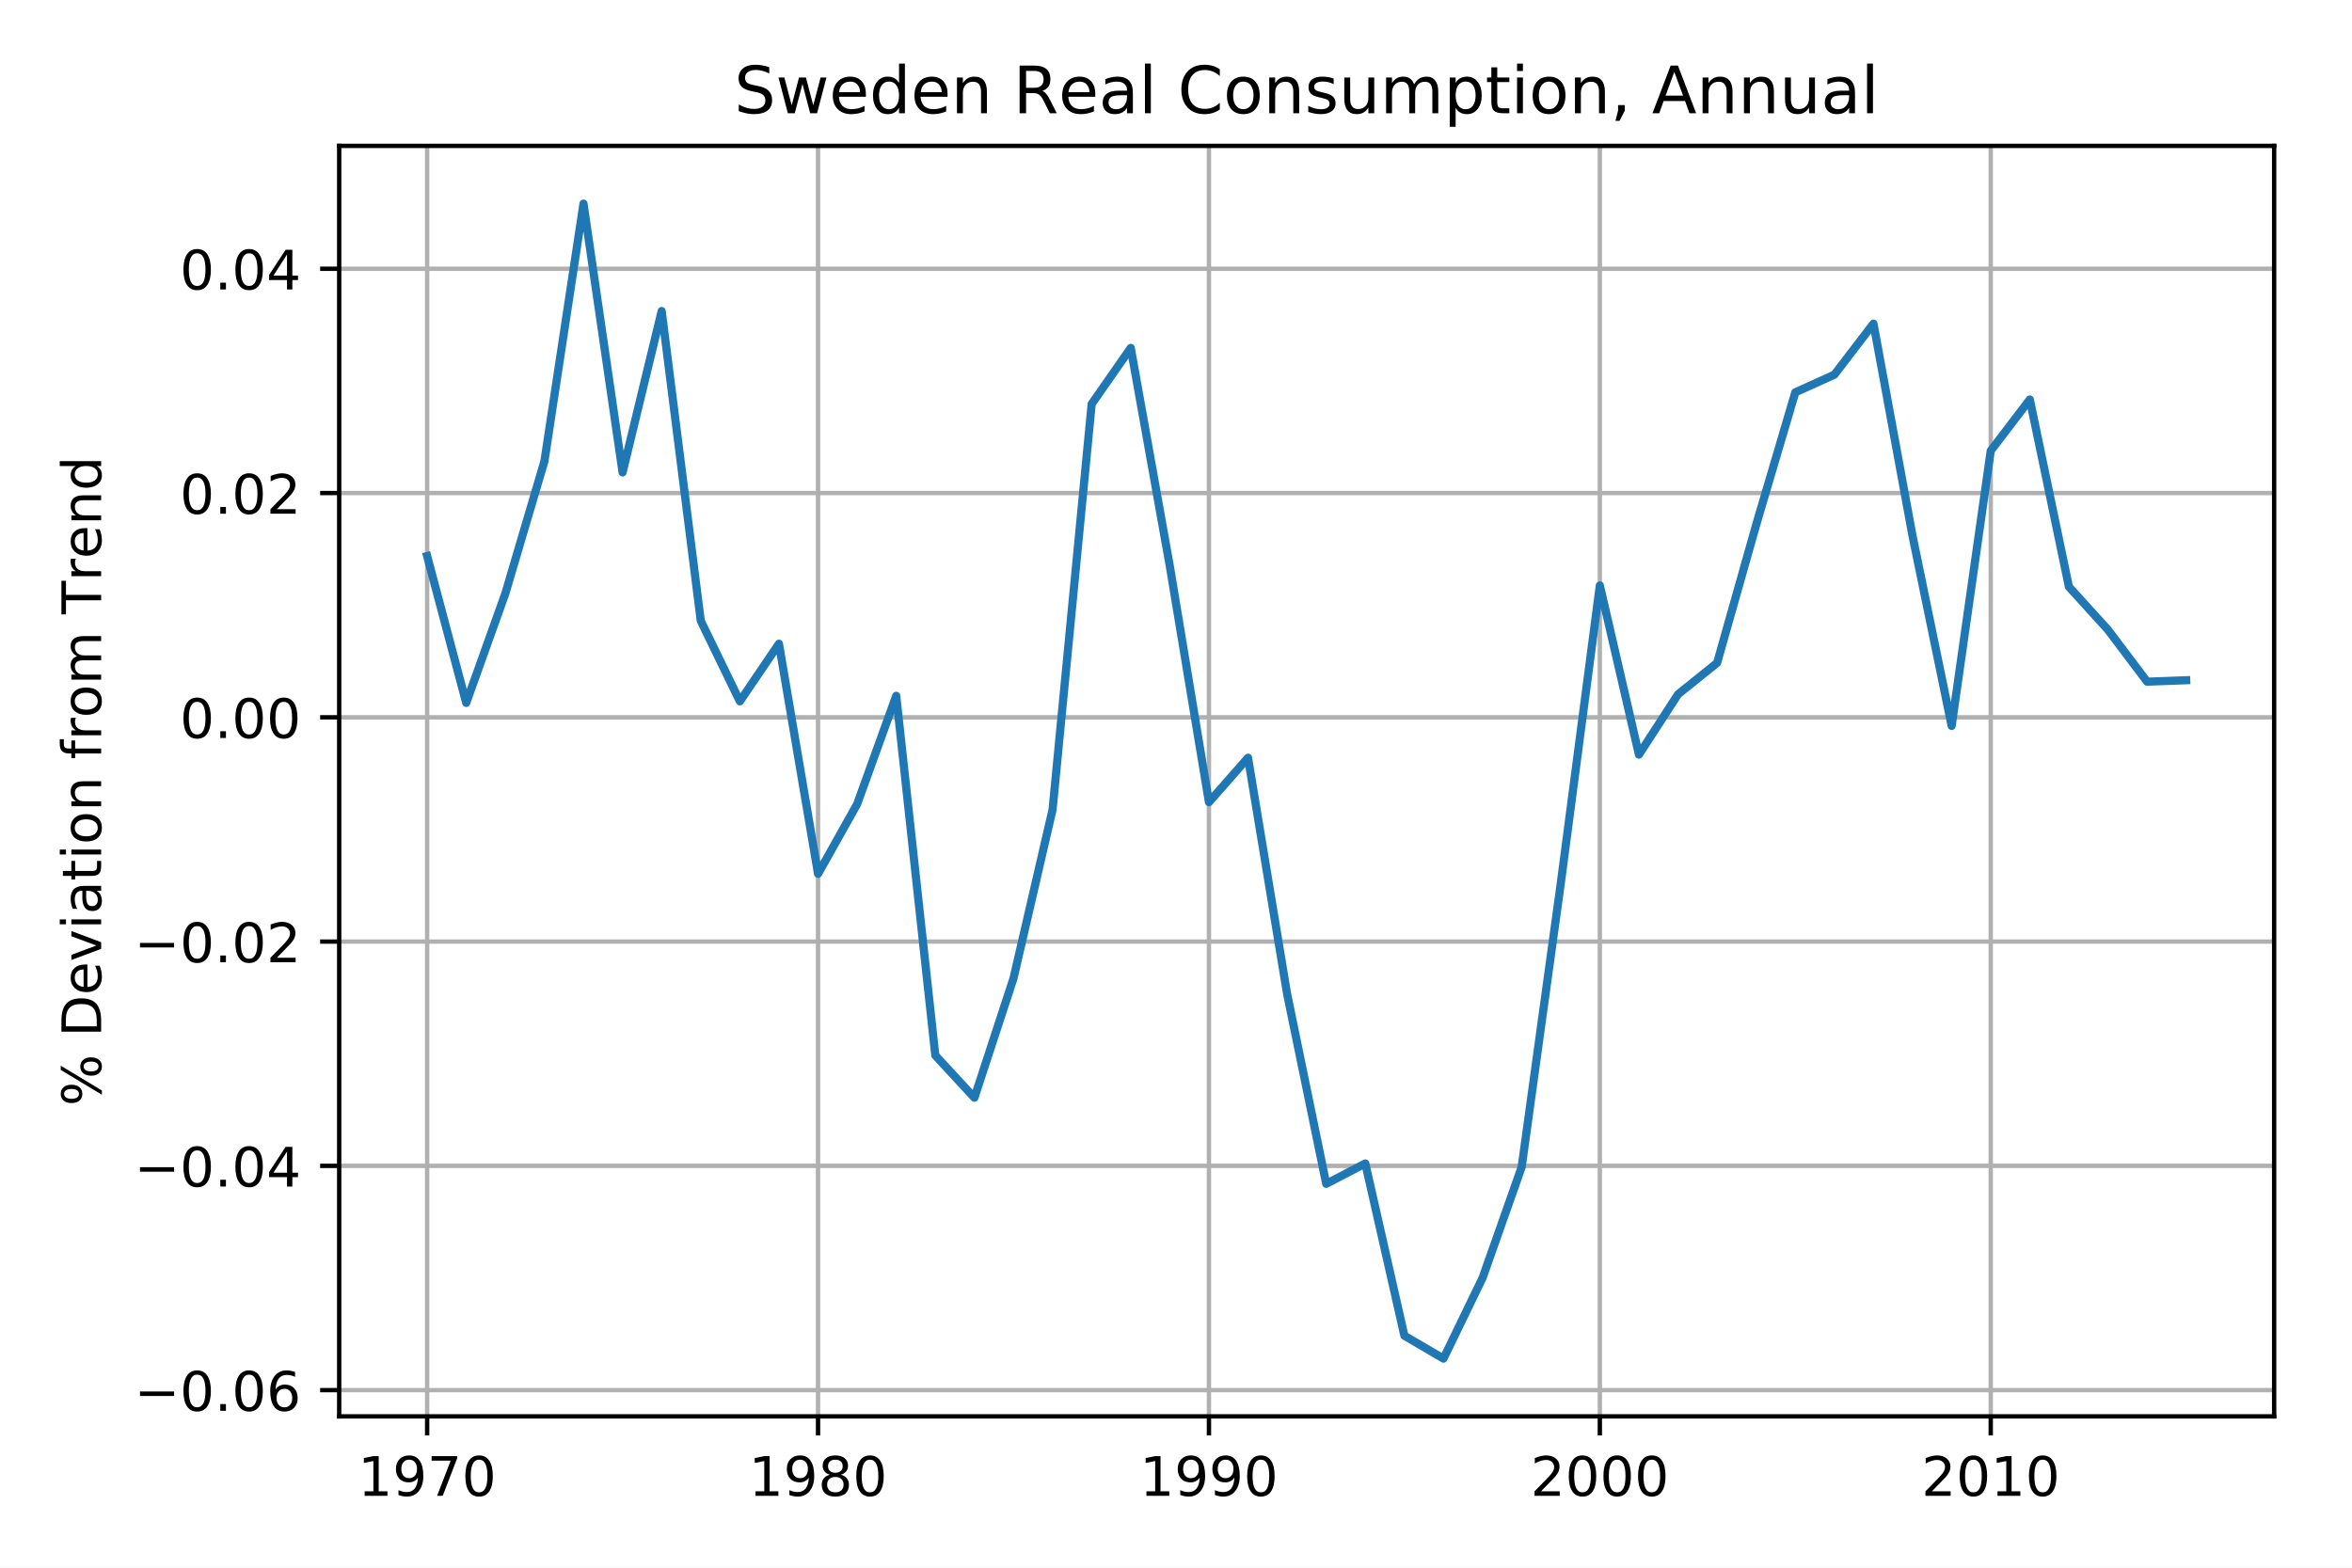
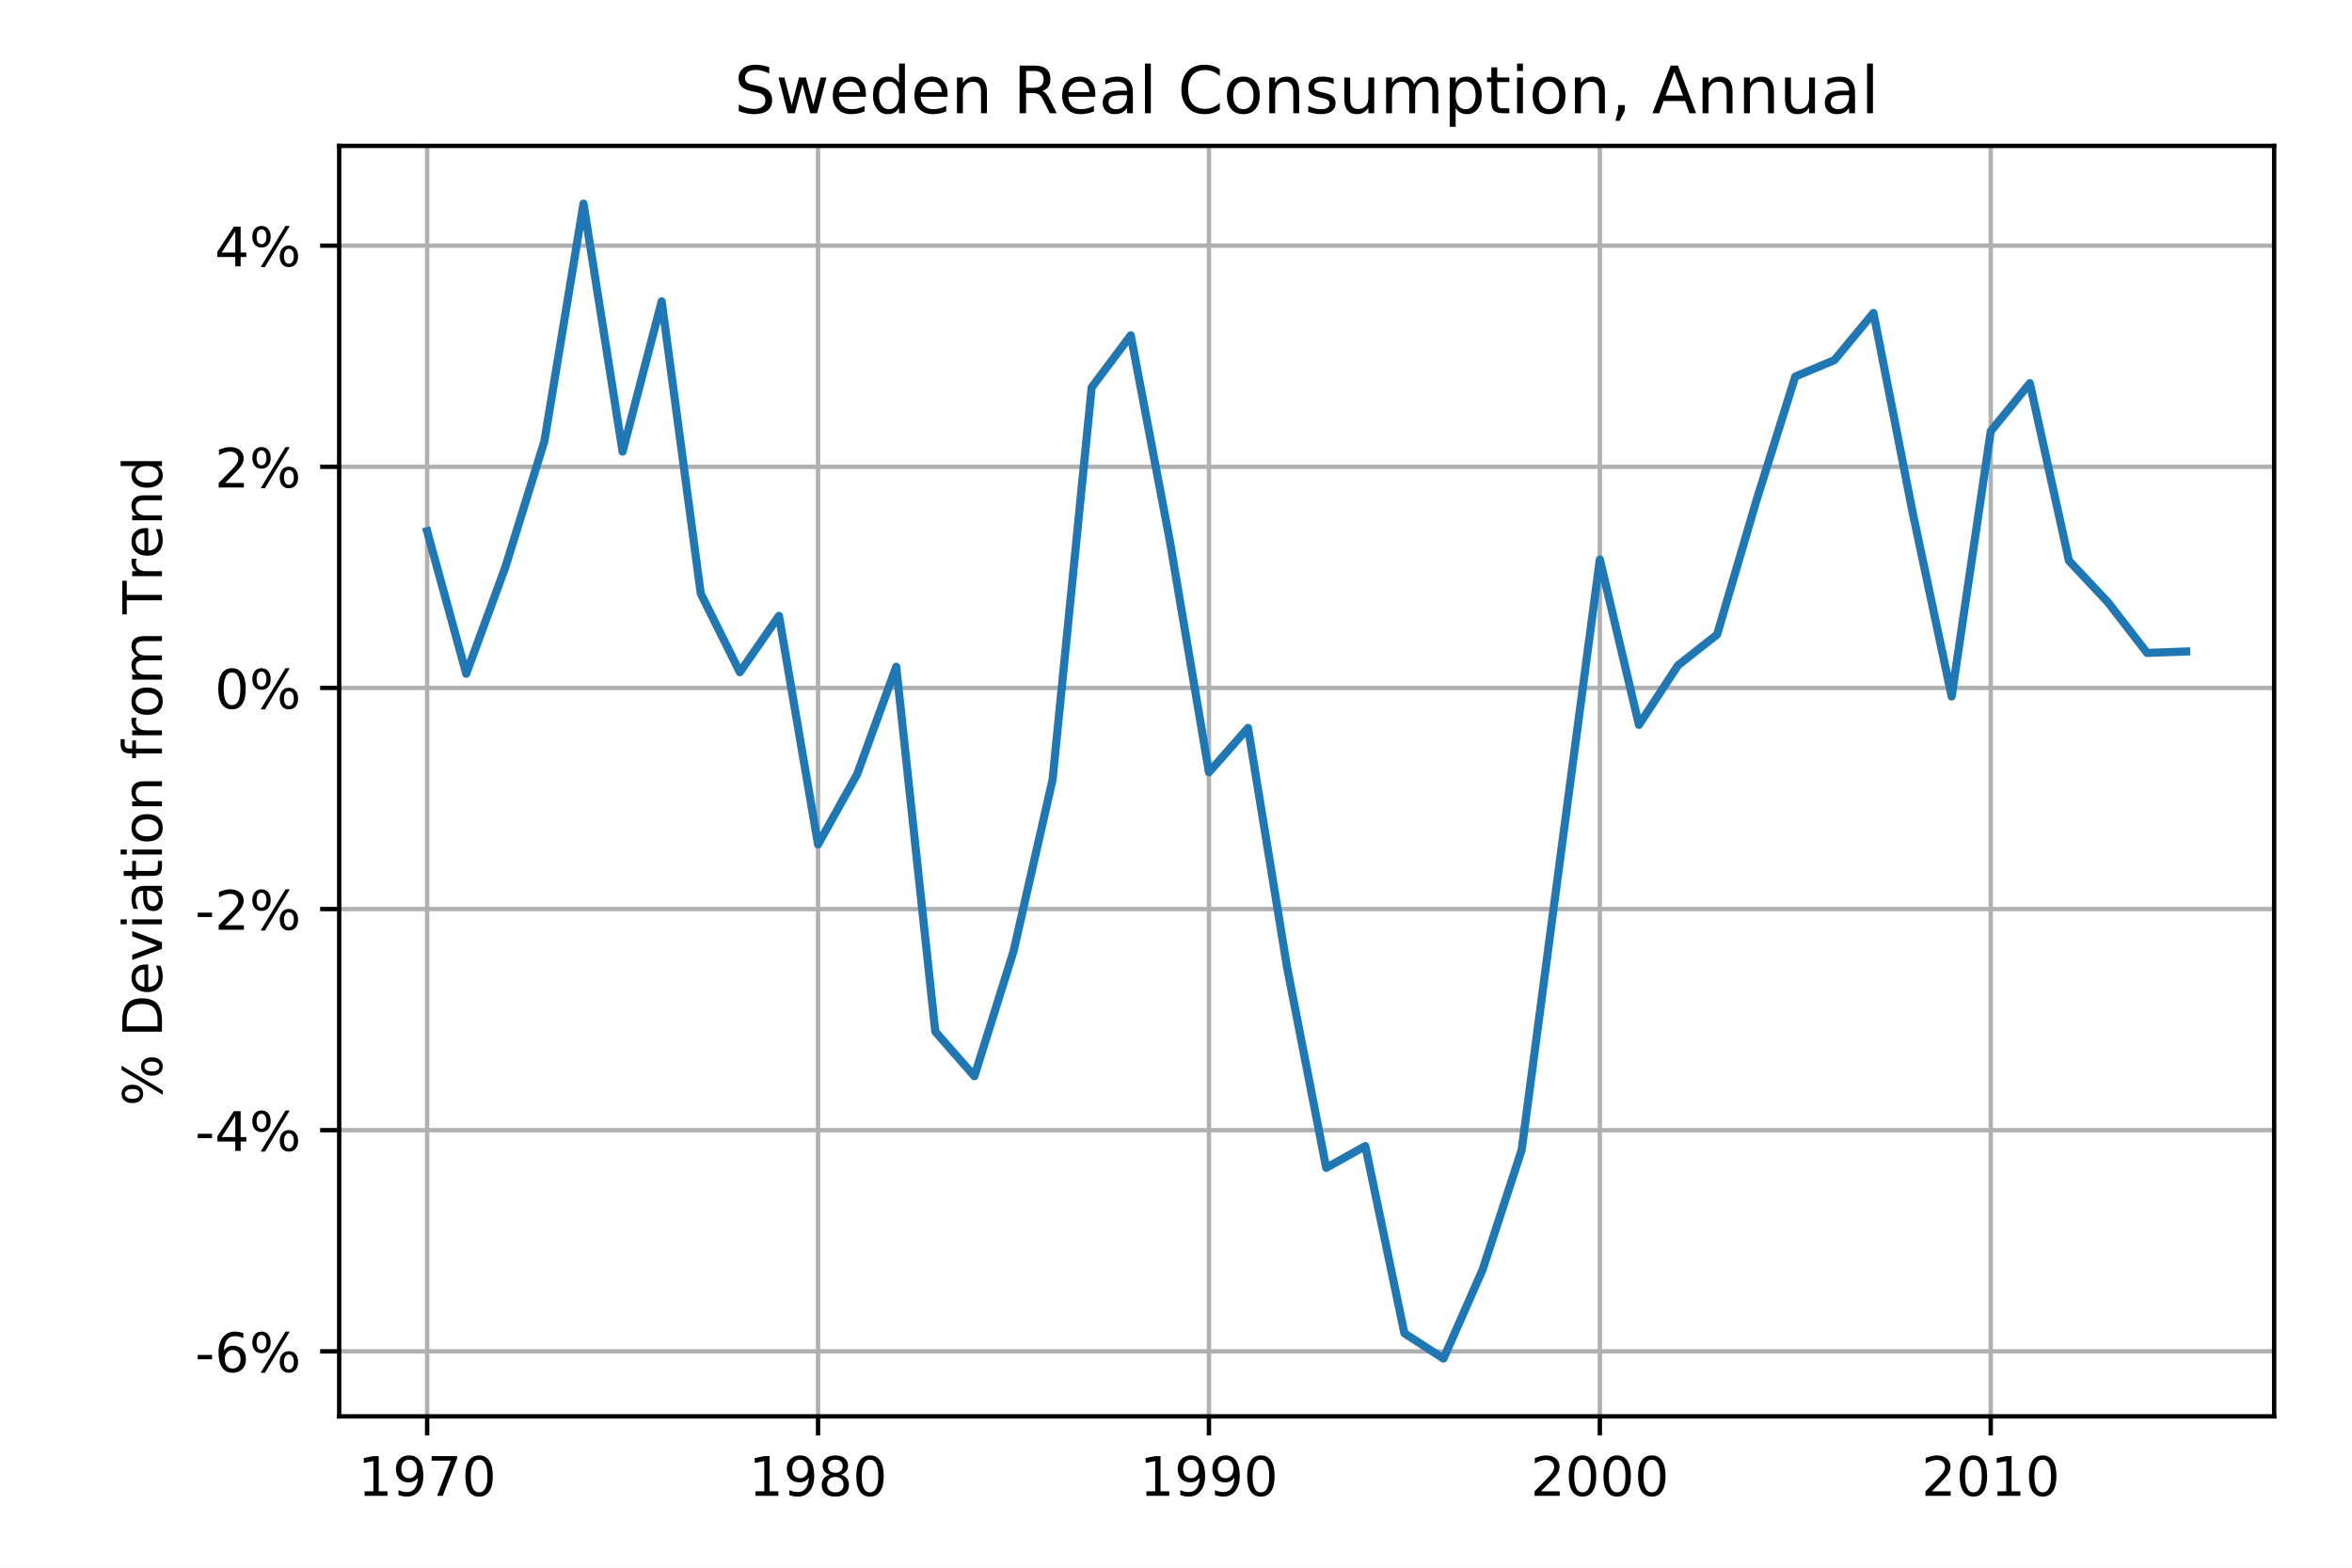
<svg xmlns="http://www.w3.org/2000/svg" xmlns:xlink="http://www.w3.org/1999/xlink" height="288pt" version="1.1" viewBox="0 0 432 288" width="432pt">
  <defs>
    <style type="text/css">
*{stroke-linecap:butt;stroke-linejoin:round;}
  </style>
  </defs>
  <g id="figure_1">
    <g id="patch_1">
      <path d="M 0 288  L 432 288  L 432 0  L 0 0  z " style="fill:#ffffff;" />
    </g>
    <g id="axes_1">
      <g id="patch_2">
        <path d="M 62.3 260.2  L 417.7 260.2  L 417.7 26.8  L 62.3 26.8  z " style="fill:#ffffff;" />
      </g>
      <g id="matplotlib.axis_1">
        <g id="xtick_1">
          <g id="line2d_1">
-             <path clip-path="url(#p69ec778a5d)" d="M 78.455 260.2  L 78.455 26.8  " style="fill:none;stroke:#b0b0b0;stroke-linecap:square;stroke-width:0.8;" />
+             <path clip-path="url(#pec4ce25c27)" d="M 78.455 260.2  L 78.455 26.8  " style="fill:none;stroke:#b0b0b0;stroke-linecap:square;stroke-width:0.8;" />
          </g>
          <g id="line2d_2">
            <defs>
-               <path d="M 0 0  L 0 3.5  " id="mdacb74a939" style="stroke:#000000;stroke-width:0.8;" />
-             </defs>
-             <g>
-               <use style="stroke:#000000;stroke-width:0.8;" x="78.455" xlink:href="#mdacb74a939" y="260.2" />
+               <path d="M 0 0  L 0 3.5  " id="m249a2554f3" style="stroke:#000000;stroke-width:0.8;" />
+             </defs>
+             <g>
+               <use style="stroke:#000000;stroke-width:0.8;" x="78.455" xlink:href="#m249a2554f3" y="260.2" />
            </g>
          </g>
          <g id="text_1">
            <defs>
              <path d="M 12.406 8.297  L 28.516 8.297  L 28.516 63.922  L 10.984 60.406  L 10.984 69.391  L 28.422 72.906  L 38.281 72.906  L 38.281 8.297  L 54.391 8.297  L 54.391 0  L 12.406 0  z " id="DejaVuSans-31" />
              <path d="M 10.984 1.516  L 10.984 10.5  Q 14.703 8.734 18.5 7.812  Q 22.312 6.891 25.984 6.891  Q 35.75 6.891 40.891 13.453  Q 46.047 20.016 46.781 33.406  Q 43.953 29.203 39.594 26.953  Q 35.25 24.703 29.984 24.703  Q 19.047 24.703 12.672 31.312  Q 6.297 37.938 6.297 49.422  Q 6.297 60.641 12.938 67.422  Q 19.578 74.219 30.609 74.219  Q 43.266 74.219 49.922 64.516  Q 56.594 54.828 56.594 36.375  Q 56.594 19.141 48.406 8.859  Q 40.234 -1.422 26.422 -1.422  Q 22.703 -1.422 18.891 -0.688  Q 15.094 0.047 10.984 1.516  z M 30.609 32.422  Q 37.25 32.422 41.125 36.953  Q 45.016 41.5 45.016 49.422  Q 45.016 57.281 41.125 61.844  Q 37.25 66.406 30.609 66.406  Q 23.969 66.406 20.094 61.844  Q 16.219 57.281 16.219 49.422  Q 16.219 41.5 20.094 36.953  Q 23.969 32.422 30.609 32.422  z " id="DejaVuSans-39" />
              <path d="M 8.203 72.906  L 55.078 72.906  L 55.078 68.703  L 28.609 0  L 18.312 0  L 43.219 64.594  L 8.203 64.594  z " id="DejaVuSans-37" />
              <path d="M 31.781 66.406  Q 24.172 66.406 20.328 58.906  Q 16.5 51.422 16.5 36.375  Q 16.5 21.391 20.328 13.891  Q 24.172 6.391 31.781 6.391  Q 39.453 6.391 43.281 13.891  Q 47.125 21.391 47.125 36.375  Q 47.125 51.422 43.281 58.906  Q 39.453 66.406 31.781 66.406  z M 31.781 74.219  Q 44.047 74.219 50.516 64.516  Q 56.984 54.828 56.984 36.375  Q 56.984 17.969 50.516 8.266  Q 44.047 -1.422 31.781 -1.422  Q 19.531 -1.422 13.062 8.266  Q 6.594 17.969 6.594 36.375  Q 6.594 54.828 13.062 64.516  Q 19.531 74.219 31.781 74.219  z " id="DejaVuSans-30" />
            </defs>
            <g transform="translate(65.72955 274.7984)scale(0.1 -0.1)">
              <use xlink:href="#DejaVuSans-31" />
              <use x="63.623" xlink:href="#DejaVuSans-39" />
              <use x="127.246" xlink:href="#DejaVuSans-37" />
              <use x="190.869" xlink:href="#DejaVuSans-30" />
            </g>
          </g>
        </g>
        <g id="xtick_2">
          <g id="line2d_3">
-             <path clip-path="url(#p69ec778a5d)" d="M 150.253 260.2  L 150.253 26.8  " style="fill:none;stroke:#b0b0b0;stroke-linecap:square;stroke-width:0.8;" />
+             <path clip-path="url(#pec4ce25c27)" d="M 150.253 260.2  L 150.253 26.8  " style="fill:none;stroke:#b0b0b0;stroke-linecap:square;stroke-width:0.8;" />
          </g>
          <g id="line2d_4">
            <g>
-               <use style="stroke:#000000;stroke-width:0.8;" x="150.253" xlink:href="#mdacb74a939" y="260.2" />
+               <use style="stroke:#000000;stroke-width:0.8;" x="150.253" xlink:href="#m249a2554f3" y="260.2" />
            </g>
          </g>
          <g id="text_2">
            <defs>
              <path d="M 31.781 34.625  Q 24.75 34.625 20.719 30.859  Q 16.703 27.094 16.703 20.516  Q 16.703 13.922 20.719 10.156  Q 24.75 6.391 31.781 6.391  Q 38.812 6.391 42.859 10.172  Q 46.922 13.969 46.922 20.516  Q 46.922 27.094 42.891 30.859  Q 38.875 34.625 31.781 34.625  z M 21.922 38.812  Q 15.578 40.375 12.031 44.719  Q 8.5 49.078 8.5 55.328  Q 8.5 64.062 14.719 69.141  Q 20.953 74.219 31.781 74.219  Q 42.672 74.219 48.875 69.141  Q 55.078 64.062 55.078 55.328  Q 55.078 49.078 51.531 44.719  Q 48 40.375 41.703 38.812  Q 48.828 37.156 52.797 32.312  Q 56.781 27.484 56.781 20.516  Q 56.781 9.906 50.312 4.234  Q 43.844 -1.422 31.781 -1.422  Q 19.734 -1.422 13.25 4.234  Q 6.781 9.906 6.781 20.516  Q 6.781 27.484 10.781 32.312  Q 14.797 37.156 21.922 38.812  z M 18.312 54.391  Q 18.312 48.734 21.844 45.562  Q 25.391 42.391 31.781 42.391  Q 38.141 42.391 41.719 45.562  Q 45.312 48.734 45.312 54.391  Q 45.312 60.062 41.719 63.234  Q 38.141 66.406 31.781 66.406  Q 25.391 66.406 21.844 63.234  Q 18.312 60.062 18.312 54.391  z " id="DejaVuSans-38" />
            </defs>
            <g transform="translate(137.5275 274.7984)scale(0.1 -0.1)">
              <use xlink:href="#DejaVuSans-31" />
              <use x="63.623" xlink:href="#DejaVuSans-39" />
              <use x="127.246" xlink:href="#DejaVuSans-38" />
              <use x="190.869" xlink:href="#DejaVuSans-30" />
            </g>
          </g>
        </g>
        <g id="xtick_3">
          <g id="line2d_5">
-             <path clip-path="url(#p69ec778a5d)" d="M 222.051 260.2  L 222.051 26.8  " style="fill:none;stroke:#b0b0b0;stroke-linecap:square;stroke-width:0.8;" />
+             <path clip-path="url(#pec4ce25c27)" d="M 222.051 260.2  L 222.051 26.8  " style="fill:none;stroke:#b0b0b0;stroke-linecap:square;stroke-width:0.8;" />
          </g>
          <g id="line2d_6">
            <g>
-               <use style="stroke:#000000;stroke-width:0.8;" x="222.051" xlink:href="#mdacb74a939" y="260.2" />
+               <use style="stroke:#000000;stroke-width:0.8;" x="222.051" xlink:href="#m249a2554f3" y="260.2" />
            </g>
          </g>
          <g id="text_3">
            <g transform="translate(209.3255 274.7984)scale(0.1 -0.1)">
              <use xlink:href="#DejaVuSans-31" />
              <use x="63.623" xlink:href="#DejaVuSans-39" />
              <use x="127.246" xlink:href="#DejaVuSans-39" />
              <use x="190.869" xlink:href="#DejaVuSans-30" />
            </g>
          </g>
        </g>
        <g id="xtick_4">
          <g id="line2d_7">
-             <path clip-path="url(#p69ec778a5d)" d="M 293.848 260.2  L 293.848 26.8  " style="fill:none;stroke:#b0b0b0;stroke-linecap:square;stroke-width:0.8;" />
+             <path clip-path="url(#pec4ce25c27)" d="M 293.848 260.2  L 293.848 26.8  " style="fill:none;stroke:#b0b0b0;stroke-linecap:square;stroke-width:0.8;" />
          </g>
          <g id="line2d_8">
            <g>
-               <use style="stroke:#000000;stroke-width:0.8;" x="293.848" xlink:href="#mdacb74a939" y="260.2" />
+               <use style="stroke:#000000;stroke-width:0.8;" x="293.848" xlink:href="#m249a2554f3" y="260.2" />
            </g>
          </g>
          <g id="text_4">
            <defs>
              <path d="M 19.188 8.297  L 53.609 8.297  L 53.609 0  L 7.328 0  L 7.328 8.297  Q 12.938 14.109 22.625 23.891  Q 32.328 33.688 34.812 36.531  Q 39.547 41.844 41.422 45.531  Q 43.312 49.219 43.312 52.781  Q 43.312 58.594 39.234 62.25  Q 35.156 65.922 28.609 65.922  Q 23.969 65.922 18.812 64.312  Q 13.672 62.703 7.812 59.422  L 7.812 69.391  Q 13.766 71.781 18.938 73  Q 24.125 74.219 28.422 74.219  Q 39.75 74.219 46.484 68.547  Q 53.219 62.891 53.219 53.422  Q 53.219 48.922 51.531 44.891  Q 49.859 40.875 45.406 35.406  Q 44.188 33.984 37.641 27.219  Q 31.109 20.453 19.188 8.297  z " id="DejaVuSans-32" />
            </defs>
            <g transform="translate(281.1235 274.7984)scale(0.1 -0.1)">
              <use xlink:href="#DejaVuSans-32" />
              <use x="63.623" xlink:href="#DejaVuSans-30" />
              <use x="127.246" xlink:href="#DejaVuSans-30" />
              <use x="190.869" xlink:href="#DejaVuSans-30" />
            </g>
          </g>
        </g>
        <g id="xtick_5">
          <g id="line2d_9">
-             <path clip-path="url(#p69ec778a5d)" d="M 365.646 260.2  L 365.646 26.8  " style="fill:none;stroke:#b0b0b0;stroke-linecap:square;stroke-width:0.8;" />
+             <path clip-path="url(#pec4ce25c27)" d="M 365.646 260.2  L 365.646 26.8  " style="fill:none;stroke:#b0b0b0;stroke-linecap:square;stroke-width:0.8;" />
          </g>
          <g id="line2d_10">
            <g>
-               <use style="stroke:#000000;stroke-width:0.8;" x="365.646" xlink:href="#mdacb74a939" y="260.2" />
+               <use style="stroke:#000000;stroke-width:0.8;" x="365.646" xlink:href="#m249a2554f3" y="260.2" />
            </g>
          </g>
          <g id="text_5">
            <g transform="translate(352.9215 274.7984)scale(0.1 -0.1)">
              <use xlink:href="#DejaVuSans-32" />
              <use x="63.623" xlink:href="#DejaVuSans-30" />
              <use x="127.246" xlink:href="#DejaVuSans-31" />
              <use x="190.869" xlink:href="#DejaVuSans-30" />
            </g>
          </g>
        </g>
      </g>
      <g id="matplotlib.axis_2">
        <g id="ytick_1">
          <g id="line2d_11">
-             <path clip-path="url(#p69ec778a5d)" d="M 62.3 255.379  L 417.7 255.379  " style="fill:none;stroke:#b0b0b0;stroke-linecap:square;stroke-width:0.8;" />
+             <path clip-path="url(#pec4ce25c27)" d="M 62.3 248.251  L 417.7 248.251  " style="fill:none;stroke:#b0b0b0;stroke-linecap:square;stroke-width:0.8;" />
          </g>
          <g id="line2d_12">
            <defs>
-               <path d="M 0 0  L -3.5 0  " id="mcf65c8794c" style="stroke:#000000;stroke-width:0.8;" />
-             </defs>
-             <g>
-               <use style="stroke:#000000;stroke-width:0.8;" x="62.3" xlink:href="#mcf65c8794c" y="255.379" />
+               <path d="M 0 0  L -3.5 0  " id="m19ac212d8f" style="stroke:#000000;stroke-width:0.8;" />
+             </defs>
+             <g>
+               <use style="stroke:#000000;stroke-width:0.8;" x="62.3" xlink:href="#m19ac212d8f" y="248.251" />
            </g>
          </g>
          <g id="text_6">
            <defs>
-               <path d="M 10.594 35.5  L 73.188 35.5  L 73.188 27.203  L 10.594 27.203  z " id="DejaVuSans-2212" />
-               <path d="M 10.688 12.406  L 21 12.406  L 21 0  L 10.688 0  z " id="DejaVuSans-2e" />
+               <path d="M 4.891 31.391  L 31.203 31.391  L 31.203 23.391  L 4.891 23.391  z " id="DejaVuSans-2d" />
              <path d="M 33.016 40.375  Q 26.375 40.375 22.484 35.828  Q 18.609 31.297 18.609 23.391  Q 18.609 15.531 22.484 10.953  Q 26.375 6.391 33.016 6.391  Q 39.656 6.391 43.531 10.953  Q 47.406 15.531 47.406 23.391  Q 47.406 31.297 43.531 35.828  Q 39.656 40.375 33.016 40.375  z M 52.594 71.297  L 52.594 62.312  Q 48.875 64.062 45.094 64.984  Q 41.312 65.922 37.594 65.922  Q 27.828 65.922 22.672 59.328  Q 17.531 52.734 16.797 39.406  Q 19.672 43.656 24.016 45.922  Q 28.375 48.188 33.594 48.188  Q 44.578 48.188 50.953 41.516  Q 57.328 34.859 57.328 23.391  Q 57.328 12.156 50.688 5.359  Q 44.047 -1.422 33.016 -1.422  Q 20.359 -1.422 13.672 8.266  Q 6.984 17.969 6.984 36.375  Q 6.984 53.656 15.188 63.938  Q 23.391 74.219 37.203 74.219  Q 40.922 74.219 44.703 73.484  Q 48.484 72.75 52.594 71.297  z " id="DejaVuSans-36" />
-             </defs>
-             <g transform="translate(24.65469 259.1783)scale(0.1 -0.1)">
-               <use xlink:href="#DejaVuSans-2212" />
-               <use x="83.789" xlink:href="#DejaVuSans-30" />
-               <use x="147.412" xlink:href="#DejaVuSans-2e" />
-               <use x="179.199" xlink:href="#DejaVuSans-30" />
-               <use x="242.822" xlink:href="#DejaVuSans-36" />
+               <path d="M 72.703 32.078  Q 68.453 32.078 66.031 28.469  Q 63.625 24.859 63.625 18.406  Q 63.625 12.062 66.031 8.422  Q 68.453 4.781 72.703 4.781  Q 76.859 4.781 79.266 8.422  Q 81.688 12.062 81.688 18.406  Q 81.688 24.812 79.266 28.438  Q 76.859 32.078 72.703 32.078  z M 72.703 38.281  Q 80.422 38.281 84.953 32.906  Q 89.5 27.547 89.5 18.406  Q 89.5 9.281 84.938 3.922  Q 80.375 -1.422 72.703 -1.422  Q 64.891 -1.422 60.344 3.922  Q 55.812 9.281 55.812 18.406  Q 55.812 27.594 60.375 32.938  Q 64.938 38.281 72.703 38.281  z M 22.312 68.016  Q 18.109 68.016 15.688 64.375  Q 13.281 60.75 13.281 54.391  Q 13.281 47.953 15.672 44.328  Q 18.062 40.719 22.312 40.719  Q 26.562 40.719 28.969 44.328  Q 31.391 47.953 31.391 54.391  Q 31.391 60.688 28.953 64.344  Q 26.516 68.016 22.312 68.016  z M 66.406 74.219  L 74.219 74.219  L 28.609 -1.422  L 20.797 -1.422  z M 22.312 74.219  Q 30.031 74.219 34.609 68.875  Q 39.203 63.531 39.203 54.391  Q 39.203 45.172 34.641 39.844  Q 30.078 34.516 22.312 34.516  Q 14.547 34.516 10.031 39.859  Q 5.516 45.219 5.516 54.391  Q 5.516 63.484 10.047 68.844  Q 14.594 74.219 22.312 74.219  z " id="DejaVuSans-25" />
+             </defs>
+             <g transform="translate(35.82812 252.0507)scale(0.1 -0.1)">
+               <use xlink:href="#DejaVuSans-2d" />
+               <use x="36.084" xlink:href="#DejaVuSans-36" />
+               <use x="99.707" xlink:href="#DejaVuSans-25" />
            </g>
          </g>
        </g>
        <g id="ytick_2">
          <g id="line2d_13">
-             <path clip-path="url(#p69ec778a5d)" d="M 62.3 214.178  L 417.7 214.178  " style="fill:none;stroke:#b0b0b0;stroke-linecap:square;stroke-width:0.8;" />
+             <path clip-path="url(#pec4ce25c27)" d="M 62.3 207.627  L 417.7 207.627  " style="fill:none;stroke:#b0b0b0;stroke-linecap:square;stroke-width:0.8;" />
          </g>
          <g id="line2d_14">
            <g>
-               <use style="stroke:#000000;stroke-width:0.8;" x="62.3" xlink:href="#mcf65c8794c" y="214.178" />
+               <use style="stroke:#000000;stroke-width:0.8;" x="62.3" xlink:href="#m19ac212d8f" y="207.627" />
            </g>
          </g>
          <g id="text_7">
            <defs>
              <path d="M 37.797 64.312  L 12.891 25.391  L 37.797 25.391  z M 35.203 72.906  L 47.609 72.906  L 47.609 25.391  L 58.016 25.391  L 58.016 17.188  L 47.609 17.188  L 47.609 0  L 37.797 0  L 37.797 17.188  L 4.891 17.188  L 4.891 26.703  z " id="DejaVuSans-34" />
            </defs>
-             <g transform="translate(24.65469 217.9771)scale(0.1 -0.1)">
-               <use xlink:href="#DejaVuSans-2212" />
-               <use x="83.789" xlink:href="#DejaVuSans-30" />
-               <use x="147.412" xlink:href="#DejaVuSans-2e" />
-               <use x="179.199" xlink:href="#DejaVuSans-30" />
-               <use x="242.822" xlink:href="#DejaVuSans-34" />
+             <g transform="translate(35.82812 211.4265)scale(0.1 -0.1)">
+               <use xlink:href="#DejaVuSans-2d" />
+               <use x="36.084" xlink:href="#DejaVuSans-34" />
+               <use x="99.707" xlink:href="#DejaVuSans-25" />
            </g>
          </g>
        </g>
        <g id="ytick_3">
          <g id="line2d_15">
-             <path clip-path="url(#p69ec778a5d)" d="M 62.3 172.977  L 417.7 172.977  " style="fill:none;stroke:#b0b0b0;stroke-linecap:square;stroke-width:0.8;" />
+             <path clip-path="url(#pec4ce25c27)" d="M 62.3 167.003  L 417.7 167.003  " style="fill:none;stroke:#b0b0b0;stroke-linecap:square;stroke-width:0.8;" />
          </g>
          <g id="line2d_16">
            <g>
-               <use style="stroke:#000000;stroke-width:0.8;" x="62.3" xlink:href="#mcf65c8794c" y="172.977" />
+               <use style="stroke:#000000;stroke-width:0.8;" x="62.3" xlink:href="#m19ac212d8f" y="167.003" />
            </g>
          </g>
          <g id="text_8">
-             <g transform="translate(24.65469 176.776)scale(0.1 -0.1)">
-               <use xlink:href="#DejaVuSans-2212" />
-               <use x="83.789" xlink:href="#DejaVuSans-30" />
-               <use x="147.412" xlink:href="#DejaVuSans-2e" />
-               <use x="179.199" xlink:href="#DejaVuSans-30" />
-               <use x="242.822" xlink:href="#DejaVuSans-32" />
+             <g transform="translate(35.82812 170.8023)scale(0.1 -0.1)">
+               <use xlink:href="#DejaVuSans-2d" />
+               <use x="36.084" xlink:href="#DejaVuSans-32" />
+               <use x="99.707" xlink:href="#DejaVuSans-25" />
            </g>
          </g>
        </g>
        <g id="ytick_4">
          <g id="line2d_17">
-             <path clip-path="url(#p69ec778a5d)" d="M 62.3 131.776  L 417.7 131.776  " style="fill:none;stroke:#b0b0b0;stroke-linecap:square;stroke-width:0.8;" />
+             <path clip-path="url(#pec4ce25c27)" d="M 62.3 126.379  L 417.7 126.379  " style="fill:none;stroke:#b0b0b0;stroke-linecap:square;stroke-width:0.8;" />
          </g>
          <g id="line2d_18">
            <g>
-               <use style="stroke:#000000;stroke-width:0.8;" x="62.3" xlink:href="#mcf65c8794c" y="131.776" />
+               <use style="stroke:#000000;stroke-width:0.8;" x="62.3" xlink:href="#m19ac212d8f" y="126.379" />
            </g>
          </g>
          <g id="text_9">
-             <g transform="translate(33.03437 135.5749)scale(0.1 -0.1)">
+             <g transform="translate(39.43594 130.1781)scale(0.1 -0.1)">
              <use xlink:href="#DejaVuSans-30" />
-               <use x="63.623" xlink:href="#DejaVuSans-2e" />
-               <use x="95.41" xlink:href="#DejaVuSans-30" />
-               <use x="159.033" xlink:href="#DejaVuSans-30" />
+               <use x="63.623" xlink:href="#DejaVuSans-25" />
            </g>
          </g>
        </g>
        <g id="ytick_5">
          <g id="line2d_19">
-             <path clip-path="url(#p69ec778a5d)" d="M 62.3 90.575  L 417.7 90.575  " style="fill:none;stroke:#b0b0b0;stroke-linecap:square;stroke-width:0.8;" />
+             <path clip-path="url(#pec4ce25c27)" d="M 62.3 85.755  L 417.7 85.755  " style="fill:none;stroke:#b0b0b0;stroke-linecap:square;stroke-width:0.8;" />
          </g>
          <g id="line2d_20">
            <g>
-               <use style="stroke:#000000;stroke-width:0.8;" x="62.3" xlink:href="#mcf65c8794c" y="90.575" />
+               <use style="stroke:#000000;stroke-width:0.8;" x="62.3" xlink:href="#m19ac212d8f" y="85.755" />
            </g>
          </g>
          <g id="text_10">
-             <g transform="translate(33.03437 94.37381)scale(0.1 -0.1)">
-               <use xlink:href="#DejaVuSans-30" />
-               <use x="63.623" xlink:href="#DejaVuSans-2e" />
-               <use x="95.41" xlink:href="#DejaVuSans-30" />
-               <use x="159.033" xlink:href="#DejaVuSans-32" />
+             <g transform="translate(39.43594 89.55387)scale(0.1 -0.1)">
+               <use xlink:href="#DejaVuSans-32" />
+               <use x="63.623" xlink:href="#DejaVuSans-25" />
            </g>
          </g>
        </g>
        <g id="ytick_6">
          <g id="line2d_21">
-             <path clip-path="url(#p69ec778a5d)" d="M 62.3 49.373  L 417.7 49.373  " style="fill:none;stroke:#b0b0b0;stroke-linecap:square;stroke-width:0.8;" />
+             <path clip-path="url(#pec4ce25c27)" d="M 62.3 45.13  L 417.7 45.13  " style="fill:none;stroke:#b0b0b0;stroke-linecap:square;stroke-width:0.8;" />
          </g>
          <g id="line2d_22">
            <g>
-               <use style="stroke:#000000;stroke-width:0.8;" x="62.3" xlink:href="#mcf65c8794c" y="49.373" />
+               <use style="stroke:#000000;stroke-width:0.8;" x="62.3" xlink:href="#m19ac212d8f" y="45.13" />
            </g>
          </g>
          <g id="text_11">
-             <g transform="translate(33.03437 53.1727)scale(0.1 -0.1)">
-               <use xlink:href="#DejaVuSans-30" />
-               <use x="63.623" xlink:href="#DejaVuSans-2e" />
-               <use x="95.41" xlink:href="#DejaVuSans-30" />
-               <use x="159.033" xlink:href="#DejaVuSans-34" />
+             <g transform="translate(39.43594 48.92966)scale(0.1 -0.1)">
+               <use xlink:href="#DejaVuSans-34" />
+               <use x="63.623" xlink:href="#DejaVuSans-25" />
            </g>
          </g>
        </g>
        <g id="text_12">
          <defs>
-             <path d="M 72.703 32.078  Q 68.453 32.078 66.031 28.469  Q 63.625 24.859 63.625 18.406  Q 63.625 12.062 66.031 8.422  Q 68.453 4.781 72.703 4.781  Q 76.859 4.781 79.266 8.422  Q 81.688 12.062 81.688 18.406  Q 81.688 24.812 79.266 28.438  Q 76.859 32.078 72.703 32.078  z M 72.703 38.281  Q 80.422 38.281 84.953 32.906  Q 89.5 27.547 89.5 18.406  Q 89.5 9.281 84.938 3.922  Q 80.375 -1.422 72.703 -1.422  Q 64.891 -1.422 60.344 3.922  Q 55.812 9.281 55.812 18.406  Q 55.812 27.594 60.375 32.938  Q 64.938 38.281 72.703 38.281  z M 22.312 68.016  Q 18.109 68.016 15.688 64.375  Q 13.281 60.75 13.281 54.391  Q 13.281 47.953 15.672 44.328  Q 18.062 40.719 22.312 40.719  Q 26.562 40.719 28.969 44.328  Q 31.391 47.953 31.391 54.391  Q 31.391 60.688 28.953 64.344  Q 26.516 68.016 22.312 68.016  z M 66.406 74.219  L 74.219 74.219  L 28.609 -1.422  L 20.797 -1.422  z M 22.312 74.219  Q 30.031 74.219 34.609 68.875  Q 39.203 63.531 39.203 54.391  Q 39.203 45.172 34.641 39.844  Q 30.078 34.516 22.312 34.516  Q 14.547 34.516 10.031 39.859  Q 5.516 45.219 5.516 54.391  Q 5.516 63.484 10.047 68.844  Q 14.594 74.219 22.312 74.219  z " id="DejaVuSans-25" />
            <path id="DejaVuSans-20" />
            <path d="M 19.672 64.797  L 19.672 8.109  L 31.594 8.109  Q 46.688 8.109 53.688 14.938  Q 60.688 21.781 60.688 36.531  Q 60.688 51.172 53.688 57.984  Q 46.688 64.797 31.594 64.797  z M 9.812 72.906  L 30.078 72.906  Q 51.266 72.906 61.172 64.094  Q 71.094 55.281 71.094 36.531  Q 71.094 17.672 61.125 8.828  Q 51.172 0 30.078 0  L 9.812 0  z " id="DejaVuSans-44" />
            <path d="M 56.203 29.594  L 56.203 25.203  L 14.891 25.203  Q 15.484 15.922 20.484 11.062  Q 25.484 6.203 34.422 6.203  Q 39.594 6.203 44.453 7.469  Q 49.312 8.734 54.109 11.281  L 54.109 2.781  Q 49.266 0.734 44.188 -0.344  Q 39.109 -1.422 33.891 -1.422  Q 20.797 -1.422 13.156 6.188  Q 5.516 13.812 5.516 26.812  Q 5.516 40.234 12.766 48.109  Q 20.016 56 32.328 56  Q 43.359 56 49.781 48.891  Q 56.203 41.797 56.203 29.594  z M 47.219 32.234  Q 47.125 39.594 43.094 43.984  Q 39.062 48.391 32.422 48.391  Q 24.906 48.391 20.391 44.141  Q 15.875 39.891 15.188 32.172  z " id="DejaVuSans-65" />
            <path d="M 2.984 54.688  L 12.5 54.688  L 29.594 8.797  L 46.688 54.688  L 56.203 54.688  L 35.688 0  L 23.484 0  z " id="DejaVuSans-76" />
            <path d="M 9.422 54.688  L 18.406 54.688  L 18.406 0  L 9.422 0  z M 9.422 75.984  L 18.406 75.984  L 18.406 64.594  L 9.422 64.594  z " id="DejaVuSans-69" />
            <path d="M 34.281 27.484  Q 23.391 27.484 19.188 25  Q 14.984 22.516 14.984 16.5  Q 14.984 11.719 18.141 8.906  Q 21.297 6.109 26.703 6.109  Q 34.188 6.109 38.703 11.406  Q 43.219 16.703 43.219 25.484  L 43.219 27.484  z M 52.203 31.203  L 52.203 0  L 43.219 0  L 43.219 8.297  Q 40.141 3.328 35.547 0.953  Q 30.953 -1.422 24.312 -1.422  Q 15.922 -1.422 10.953 3.297  Q 6 8.016 6 15.922  Q 6 25.141 12.172 29.828  Q 18.359 34.516 30.609 34.516  L 43.219 34.516  L 43.219 35.406  Q 43.219 41.609 39.141 45  Q 35.062 48.391 27.688 48.391  Q 23 48.391 18.547 47.266  Q 14.109 46.141 10.016 43.891  L 10.016 52.203  Q 14.938 54.109 19.578 55.047  Q 24.219 56 28.609 56  Q 40.484 56 46.344 49.844  Q 52.203 43.703 52.203 31.203  z " id="DejaVuSans-61" />
            <path d="M 18.312 70.219  L 18.312 54.688  L 36.812 54.688  L 36.812 47.703  L 18.312 47.703  L 18.312 18.016  Q 18.312 11.328 20.141 9.422  Q 21.969 7.516 27.594 7.516  L 36.812 7.516  L 36.812 0  L 27.594 0  Q 17.188 0 13.234 3.875  Q 9.281 7.766 9.281 18.016  L 9.281 47.703  L 2.688 47.703  L 2.688 54.688  L 9.281 54.688  L 9.281 70.219  z " id="DejaVuSans-74" />
            <path d="M 30.609 48.391  Q 23.391 48.391 19.188 42.75  Q 14.984 37.109 14.984 27.297  Q 14.984 17.484 19.156 11.844  Q 23.344 6.203 30.609 6.203  Q 37.797 6.203 41.984 11.859  Q 46.188 17.531 46.188 27.297  Q 46.188 37.016 41.984 42.703  Q 37.797 48.391 30.609 48.391  z M 30.609 56  Q 42.328 56 49.016 48.375  Q 55.719 40.766 55.719 27.297  Q 55.719 13.875 49.016 6.219  Q 42.328 -1.422 30.609 -1.422  Q 18.844 -1.422 12.172 6.219  Q 5.516 13.875 5.516 27.297  Q 5.516 40.766 12.172 48.375  Q 18.844 56 30.609 56  z " id="DejaVuSans-6f" />
            <path d="M 54.891 33.016  L 54.891 0  L 45.906 0  L 45.906 32.719  Q 45.906 40.484 42.875 44.328  Q 39.844 48.188 33.797 48.188  Q 26.516 48.188 22.312 43.547  Q 18.109 38.922 18.109 30.906  L 18.109 0  L 9.078 0  L 9.078 54.688  L 18.109 54.688  L 18.109 46.188  Q 21.344 51.125 25.703 53.562  Q 30.078 56 35.797 56  Q 45.219 56 50.047 50.172  Q 54.891 44.344 54.891 33.016  z " id="DejaVuSans-6e" />
            <path d="M 37.109 75.984  L 37.109 68.5  L 28.516 68.5  Q 23.688 68.5 21.797 66.547  Q 19.922 64.594 19.922 59.516  L 19.922 54.688  L 34.719 54.688  L 34.719 47.703  L 19.922 47.703  L 19.922 0  L 10.891 0  L 10.891 47.703  L 2.297 47.703  L 2.297 54.688  L 10.891 54.688  L 10.891 58.5  Q 10.891 67.625 15.141 71.797  Q 19.391 75.984 28.609 75.984  z " id="DejaVuSans-66" />
            <path d="M 41.109 46.297  Q 39.594 47.172 37.812 47.578  Q 36.031 48 33.891 48  Q 26.266 48 22.188 43.047  Q 18.109 38.094 18.109 28.812  L 18.109 0  L 9.078 0  L 9.078 54.688  L 18.109 54.688  L 18.109 46.188  Q 20.953 51.172 25.484 53.578  Q 30.031 56 36.531 56  Q 37.453 56 38.578 55.875  Q 39.703 55.766 41.062 55.516  z " id="DejaVuSans-72" />
            <path d="M 52 44.188  Q 55.375 50.25 60.062 53.125  Q 64.75 56 71.094 56  Q 79.641 56 84.281 50.016  Q 88.922 44.047 88.922 33.016  L 88.922 0  L 79.891 0  L 79.891 32.719  Q 79.891 40.578 77.094 44.375  Q 74.312 48.188 68.609 48.188  Q 61.625 48.188 57.562 43.547  Q 53.516 38.922 53.516 30.906  L 53.516 0  L 44.484 0  L 44.484 32.719  Q 44.484 40.625 41.703 44.406  Q 38.922 48.188 33.109 48.188  Q 26.219 48.188 22.156 43.531  Q 18.109 38.875 18.109 30.906  L 18.109 0  L 9.078 0  L 9.078 54.688  L 18.109 54.688  L 18.109 46.188  Q 21.188 51.219 25.484 53.609  Q 29.781 56 35.688 56  Q 41.656 56 45.828 52.969  Q 50 49.953 52 44.188  z " id="DejaVuSans-6d" />
            <path d="M -0.297 72.906  L 61.375 72.906  L 61.375 64.594  L 35.5 64.594  L 35.5 0  L 25.594 0  L 25.594 64.594  L -0.297 64.594  z " id="DejaVuSans-54" />
            <path d="M 45.406 46.391  L 45.406 75.984  L 54.391 75.984  L 54.391 0  L 45.406 0  L 45.406 8.203  Q 42.578 3.328 38.25 0.953  Q 33.938 -1.422 27.875 -1.422  Q 17.969 -1.422 11.734 6.484  Q 5.516 14.406 5.516 27.297  Q 5.516 40.188 11.734 48.094  Q 17.969 56 27.875 56  Q 33.938 56 38.25 53.625  Q 42.578 51.266 45.406 46.391  z M 14.797 27.297  Q 14.797 17.391 18.875 11.75  Q 22.953 6.109 30.078 6.109  Q 37.203 6.109 41.297 11.75  Q 45.406 17.391 45.406 27.297  Q 45.406 37.203 41.297 42.844  Q 37.203 48.484 30.078 48.484  Q 22.953 48.484 18.875 42.844  Q 14.797 37.203 14.797 27.297  z " id="DejaVuSans-64" />
          </defs>
-           <g transform="translate(18.575 203.1945)rotate(-90)scale(0.1 -0.1)">
+           <g transform="translate(29.74844 203.1945)rotate(-90)scale(0.1 -0.1)">
            <use xlink:href="#DejaVuSans-25" />
            <use x="95.02" xlink:href="#DejaVuSans-20" />
            <use x="126.807" xlink:href="#DejaVuSans-44" />
            <use x="203.809" xlink:href="#DejaVuSans-65" />
            <use x="265.332" xlink:href="#DejaVuSans-76" />
            <use x="324.512" xlink:href="#DejaVuSans-69" />
            <use x="352.295" xlink:href="#DejaVuSans-61" />
            <use x="413.574" xlink:href="#DejaVuSans-74" />
            <use x="452.783" xlink:href="#DejaVuSans-69" />
            <use x="480.566" xlink:href="#DejaVuSans-6f" />
            <use x="541.748" xlink:href="#DejaVuSans-6e" />
            <use x="605.127" xlink:href="#DejaVuSans-20" />
            <use x="636.914" xlink:href="#DejaVuSans-66" />
            <use x="672.119" xlink:href="#DejaVuSans-72" />
            <use x="713.201" xlink:href="#DejaVuSans-6f" />
            <use x="774.383" xlink:href="#DejaVuSans-6d" />
            <use x="871.795" xlink:href="#DejaVuSans-20" />
            <use x="903.582" xlink:href="#DejaVuSans-54" />
            <use x="964.447" xlink:href="#DejaVuSans-72" />
            <use x="1005.529" xlink:href="#DejaVuSans-65" />
            <use x="1067.053" xlink:href="#DejaVuSans-6e" />
            <use x="1130.432" xlink:href="#DejaVuSans-64" />
          </g>
        </g>
      </g>
      <g id="line2d_23">
-         <path clip-path="url(#p69ec778a5d)" d="M 78.455 102.156  L 85.634 129.129  L 92.814 109.044  L 99.994 84.739  L 107.174 37.409  L 114.354 86.787  L 121.533 57.138  L 128.713 114.052  L 135.893 128.843  L 143.073 118.257  L 150.253 160.529  L 157.432 147.729  L 164.612 127.827  L 171.792 193.888  L 178.972 201.664  L 186.152 179.735  L 193.331 148.725  L 200.511 74.219  L 207.691 63.916  L 214.871 104.041  L 222.051 147.368  L 229.23 139.2  L 236.41 182.605  L 243.59 217.477  L 250.77 213.74  L 257.949 245.382  L 265.129 249.591  L 272.309 234.759  L 279.489 214.408  L 286.669 162.313  L 293.848 107.558  L 301.028 138.633  L 308.208 127.552  L 315.388 121.779  L 322.568 96.39  L 329.747 72.078  L 336.927 68.833  L 344.107 59.456  L 351.287 98.485  L 358.467 133.358  L 365.646 82.807  L 372.826 73.393  L 380.006 107.799  L 387.186 115.709  L 394.366 125.231  L 401.545 124.964  " style="fill:none;stroke:#1f77b4;stroke-linecap:square;stroke-width:1.5;" />
+         <path clip-path="url(#pec4ce25c27)" d="M 78.455 97.588  L 85.634 123.772  L 92.814 104.21  L 99.994 81.036  L 107.174 37.409  L 114.354 82.968  L 121.533 55.359  L 128.713 109.052  L 135.893 123.492  L 143.073 113.136  L 150.253 155.13  L 157.432 142.232  L 164.612 122.492  L 171.792 189.525  L 178.972 197.708  L 186.152 174.794  L 193.331 143.229  L 200.511 71.171  L 207.691 61.603  L 214.871 99.396  L 222.051 141.87  L 229.23 133.725  L 236.41 177.764  L 243.59 214.548  L 250.77 210.544  L 257.949 244.933  L 265.129 249.591  L 272.309 233.264  L 279.489 211.259  L 286.669 156.942  L 293.848 102.778  L 301.028 133.163  L 308.208 122.223  L 315.388 116.569  L 322.568 92.077  L 329.747 69.174  L 336.927 66.158  L 344.107 57.491  L 351.287 94.076  L 358.467 127.94  L 365.646 79.217  L 372.826 70.4  L 380.006 103.01  L 387.186 110.66  L 394.366 119.946  L 401.545 119.684  " style="fill:none;stroke:#1f77b4;stroke-linecap:square;stroke-width:1.5;" />
      </g>
      <g id="patch_3">
        <path d="M 62.3 260.2  L 62.3 26.8  " style="fill:none;stroke:#000000;stroke-linecap:square;stroke-linejoin:miter;stroke-width:0.8;" />
      </g>
      <g id="patch_4">
        <path d="M 417.7 260.2  L 417.7 26.8  " style="fill:none;stroke:#000000;stroke-linecap:square;stroke-linejoin:miter;stroke-width:0.8;" />
      </g>
      <g id="patch_5">
        <path d="M 62.3 260.2  L 417.7 260.2  " style="fill:none;stroke:#000000;stroke-linecap:square;stroke-linejoin:miter;stroke-width:0.8;" />
      </g>
      <g id="patch_6">
        <path d="M 62.3 26.8  L 417.7 26.8  " style="fill:none;stroke:#000000;stroke-linecap:square;stroke-linejoin:miter;stroke-width:0.8;" />
      </g>
      <g id="text_13">
        <defs>
          <path d="M 53.516 70.516  L 53.516 60.891  Q 47.906 63.578 42.922 64.891  Q 37.938 66.219 33.297 66.219  Q 25.25 66.219 20.875 63.094  Q 16.5 59.969 16.5 54.203  Q 16.5 49.359 19.406 46.891  Q 22.312 44.438 30.422 42.922  L 36.375 41.703  Q 47.406 39.594 52.656 34.297  Q 57.906 29 57.906 20.125  Q 57.906 9.516 50.797 4.047  Q 43.703 -1.422 29.984 -1.422  Q 24.812 -1.422 18.969 -0.25  Q 13.141 0.922 6.891 3.219  L 6.891 13.375  Q 12.891 10.016 18.656 8.297  Q 24.422 6.594 29.984 6.594  Q 38.422 6.594 43.016 9.906  Q 47.609 13.234 47.609 19.391  Q 47.609 24.75 44.312 27.781  Q 41.016 30.812 33.5 32.328  L 27.484 33.5  Q 16.453 35.688 11.516 40.375  Q 6.594 45.062 6.594 53.422  Q 6.594 63.094 13.406 68.656  Q 20.219 74.219 32.172 74.219  Q 37.312 74.219 42.625 73.281  Q 47.953 72.359 53.516 70.516  z " id="DejaVuSans-53" />
          <path d="M 4.203 54.688  L 13.188 54.688  L 24.422 12.016  L 35.594 54.688  L 46.188 54.688  L 57.422 12.016  L 68.609 54.688  L 77.594 54.688  L 63.281 0  L 52.688 0  L 40.922 44.828  L 29.109 0  L 18.5 0  z " id="DejaVuSans-77" />
          <path d="M 44.391 34.188  Q 47.562 33.109 50.562 29.594  Q 53.562 26.078 56.594 19.922  L 66.609 0  L 56 0  L 46.688 18.703  Q 43.062 26.031 39.672 28.422  Q 36.281 30.812 30.422 30.812  L 19.672 30.812  L 19.672 0  L 9.812 0  L 9.812 72.906  L 32.078 72.906  Q 44.578 72.906 50.734 67.672  Q 56.891 62.453 56.891 51.906  Q 56.891 45.016 53.688 40.469  Q 50.484 35.938 44.391 34.188  z M 19.672 64.797  L 19.672 38.922  L 32.078 38.922  Q 39.203 38.922 42.844 42.219  Q 46.484 45.516 46.484 51.906  Q 46.484 58.297 42.844 61.547  Q 39.203 64.797 32.078 64.797  z " id="DejaVuSans-52" />
          <path d="M 9.422 75.984  L 18.406 75.984  L 18.406 0  L 9.422 0  z " id="DejaVuSans-6c" />
          <path d="M 64.406 67.281  L 64.406 56.891  Q 59.422 61.531 53.781 63.812  Q 48.141 66.109 41.797 66.109  Q 29.297 66.109 22.656 58.469  Q 16.016 50.828 16.016 36.375  Q 16.016 21.969 22.656 14.328  Q 29.297 6.688 41.797 6.688  Q 48.141 6.688 53.781 8.984  Q 59.422 11.281 64.406 15.922  L 64.406 5.609  Q 59.234 2.094 53.438 0.328  Q 47.656 -1.422 41.219 -1.422  Q 24.656 -1.422 15.125 8.703  Q 5.609 18.844 5.609 36.375  Q 5.609 53.953 15.125 64.078  Q 24.656 74.219 41.219 74.219  Q 47.75 74.219 53.531 72.484  Q 59.328 70.75 64.406 67.281  z " id="DejaVuSans-43" />
          <path d="M 44.281 53.078  L 44.281 44.578  Q 40.484 46.531 36.375 47.5  Q 32.281 48.484 27.875 48.484  Q 21.188 48.484 17.844 46.438  Q 14.5 44.391 14.5 40.281  Q 14.5 37.156 16.891 35.375  Q 19.281 33.594 26.516 31.984  L 29.594 31.297  Q 39.156 29.25 43.188 25.516  Q 47.219 21.781 47.219 15.094  Q 47.219 7.469 41.188 3.016  Q 35.156 -1.422 24.609 -1.422  Q 20.219 -1.422 15.453 -0.562  Q 10.688 0.297 5.422 2  L 5.422 11.281  Q 10.406 8.688 15.234 7.391  Q 20.062 6.109 24.812 6.109  Q 31.156 6.109 34.562 8.281  Q 37.984 10.453 37.984 14.406  Q 37.984 18.062 35.516 20.016  Q 33.062 21.969 24.703 23.781  L 21.578 24.516  Q 13.234 26.266 9.516 29.906  Q 5.812 33.547 5.812 39.891  Q 5.812 47.609 11.281 51.797  Q 16.75 56 26.812 56  Q 31.781 56 36.172 55.266  Q 40.578 54.547 44.281 53.078  z " id="DejaVuSans-73" />
          <path d="M 8.5 21.578  L 8.5 54.688  L 17.484 54.688  L 17.484 21.922  Q 17.484 14.156 20.5 10.266  Q 23.531 6.391 29.594 6.391  Q 36.859 6.391 41.078 11.031  Q 45.312 15.672 45.312 23.688  L 45.312 54.688  L 54.297 54.688  L 54.297 0  L 45.312 0  L 45.312 8.406  Q 42.047 3.422 37.719 1  Q 33.406 -1.422 27.688 -1.422  Q 18.266 -1.422 13.375 4.438  Q 8.5 10.297 8.5 21.578  z M 31.109 56  z " id="DejaVuSans-75" />
          <path d="M 18.109 8.203  L 18.109 -20.797  L 9.078 -20.797  L 9.078 54.688  L 18.109 54.688  L 18.109 46.391  Q 20.953 51.266 25.266 53.625  Q 29.594 56 35.594 56  Q 45.562 56 51.781 48.094  Q 58.016 40.188 58.016 27.297  Q 58.016 14.406 51.781 6.484  Q 45.562 -1.422 35.594 -1.422  Q 29.594 -1.422 25.266 0.953  Q 20.953 3.328 18.109 8.203  z M 48.688 27.297  Q 48.688 37.203 44.609 42.844  Q 40.531 48.484 33.406 48.484  Q 26.266 48.484 22.188 42.844  Q 18.109 37.203 18.109 27.297  Q 18.109 17.391 22.188 11.75  Q 26.266 6.109 33.406 6.109  Q 40.531 6.109 44.609 11.75  Q 48.688 17.391 48.688 27.297  z " id="DejaVuSans-70" />
          <path d="M 11.719 12.406  L 22.016 12.406  L 22.016 4  L 14.016 -11.625  L 7.719 -11.625  L 11.719 4  z " id="DejaVuSans-2c" />
          <path d="M 34.188 63.188  L 20.797 26.906  L 47.609 26.906  z M 28.609 72.906  L 39.797 72.906  L 67.578 0  L 57.328 0  L 50.688 18.703  L 17.828 18.703  L 11.188 0  L 0.781 0  z " id="DejaVuSans-41" />
        </defs>
        <g transform="translate(134.8669 20.8)scale(0.12 -0.12)">
          <use xlink:href="#DejaVuSans-53" />
          <use x="63.477" xlink:href="#DejaVuSans-77" />
          <use x="145.264" xlink:href="#DejaVuSans-65" />
          <use x="206.787" xlink:href="#DejaVuSans-64" />
          <use x="270.264" xlink:href="#DejaVuSans-65" />
          <use x="331.787" xlink:href="#DejaVuSans-6e" />
          <use x="395.166" xlink:href="#DejaVuSans-20" />
          <use x="426.953" xlink:href="#DejaVuSans-52" />
          <use x="496.373" xlink:href="#DejaVuSans-65" />
          <use x="557.896" xlink:href="#DejaVuSans-61" />
          <use x="619.176" xlink:href="#DejaVuSans-6c" />
          <use x="646.959" xlink:href="#DejaVuSans-20" />
          <use x="678.746" xlink:href="#DejaVuSans-43" />
          <use x="748.57" xlink:href="#DejaVuSans-6f" />
          <use x="809.752" xlink:href="#DejaVuSans-6e" />
          <use x="873.131" xlink:href="#DejaVuSans-73" />
          <use x="925.23" xlink:href="#DejaVuSans-75" />
          <use x="988.609" xlink:href="#DejaVuSans-6d" />
          <use x="1086.021" xlink:href="#DejaVuSans-70" />
          <use x="1149.498" xlink:href="#DejaVuSans-74" />
          <use x="1188.707" xlink:href="#DejaVuSans-69" />
          <use x="1216.49" xlink:href="#DejaVuSans-6f" />
          <use x="1277.672" xlink:href="#DejaVuSans-6e" />
          <use x="1341.051" xlink:href="#DejaVuSans-2c" />
          <use x="1372.838" xlink:href="#DejaVuSans-20" />
          <use x="1404.625" xlink:href="#DejaVuSans-41" />
          <use x="1473.033" xlink:href="#DejaVuSans-6e" />
          <use x="1536.412" xlink:href="#DejaVuSans-6e" />
          <use x="1599.791" xlink:href="#DejaVuSans-75" />
          <use x="1663.17" xlink:href="#DejaVuSans-61" />
          <use x="1724.449" xlink:href="#DejaVuSans-6c" />
        </g>
      </g>
    </g>
  </g>
  <defs>
-     <clipPath id="p69ec778a5d">
+     <clipPath id="pec4ce25c27">
      <rect height="233.4" width="355.4" x="62.3" y="26.8" />
    </clipPath>
  </defs>
</svg>
